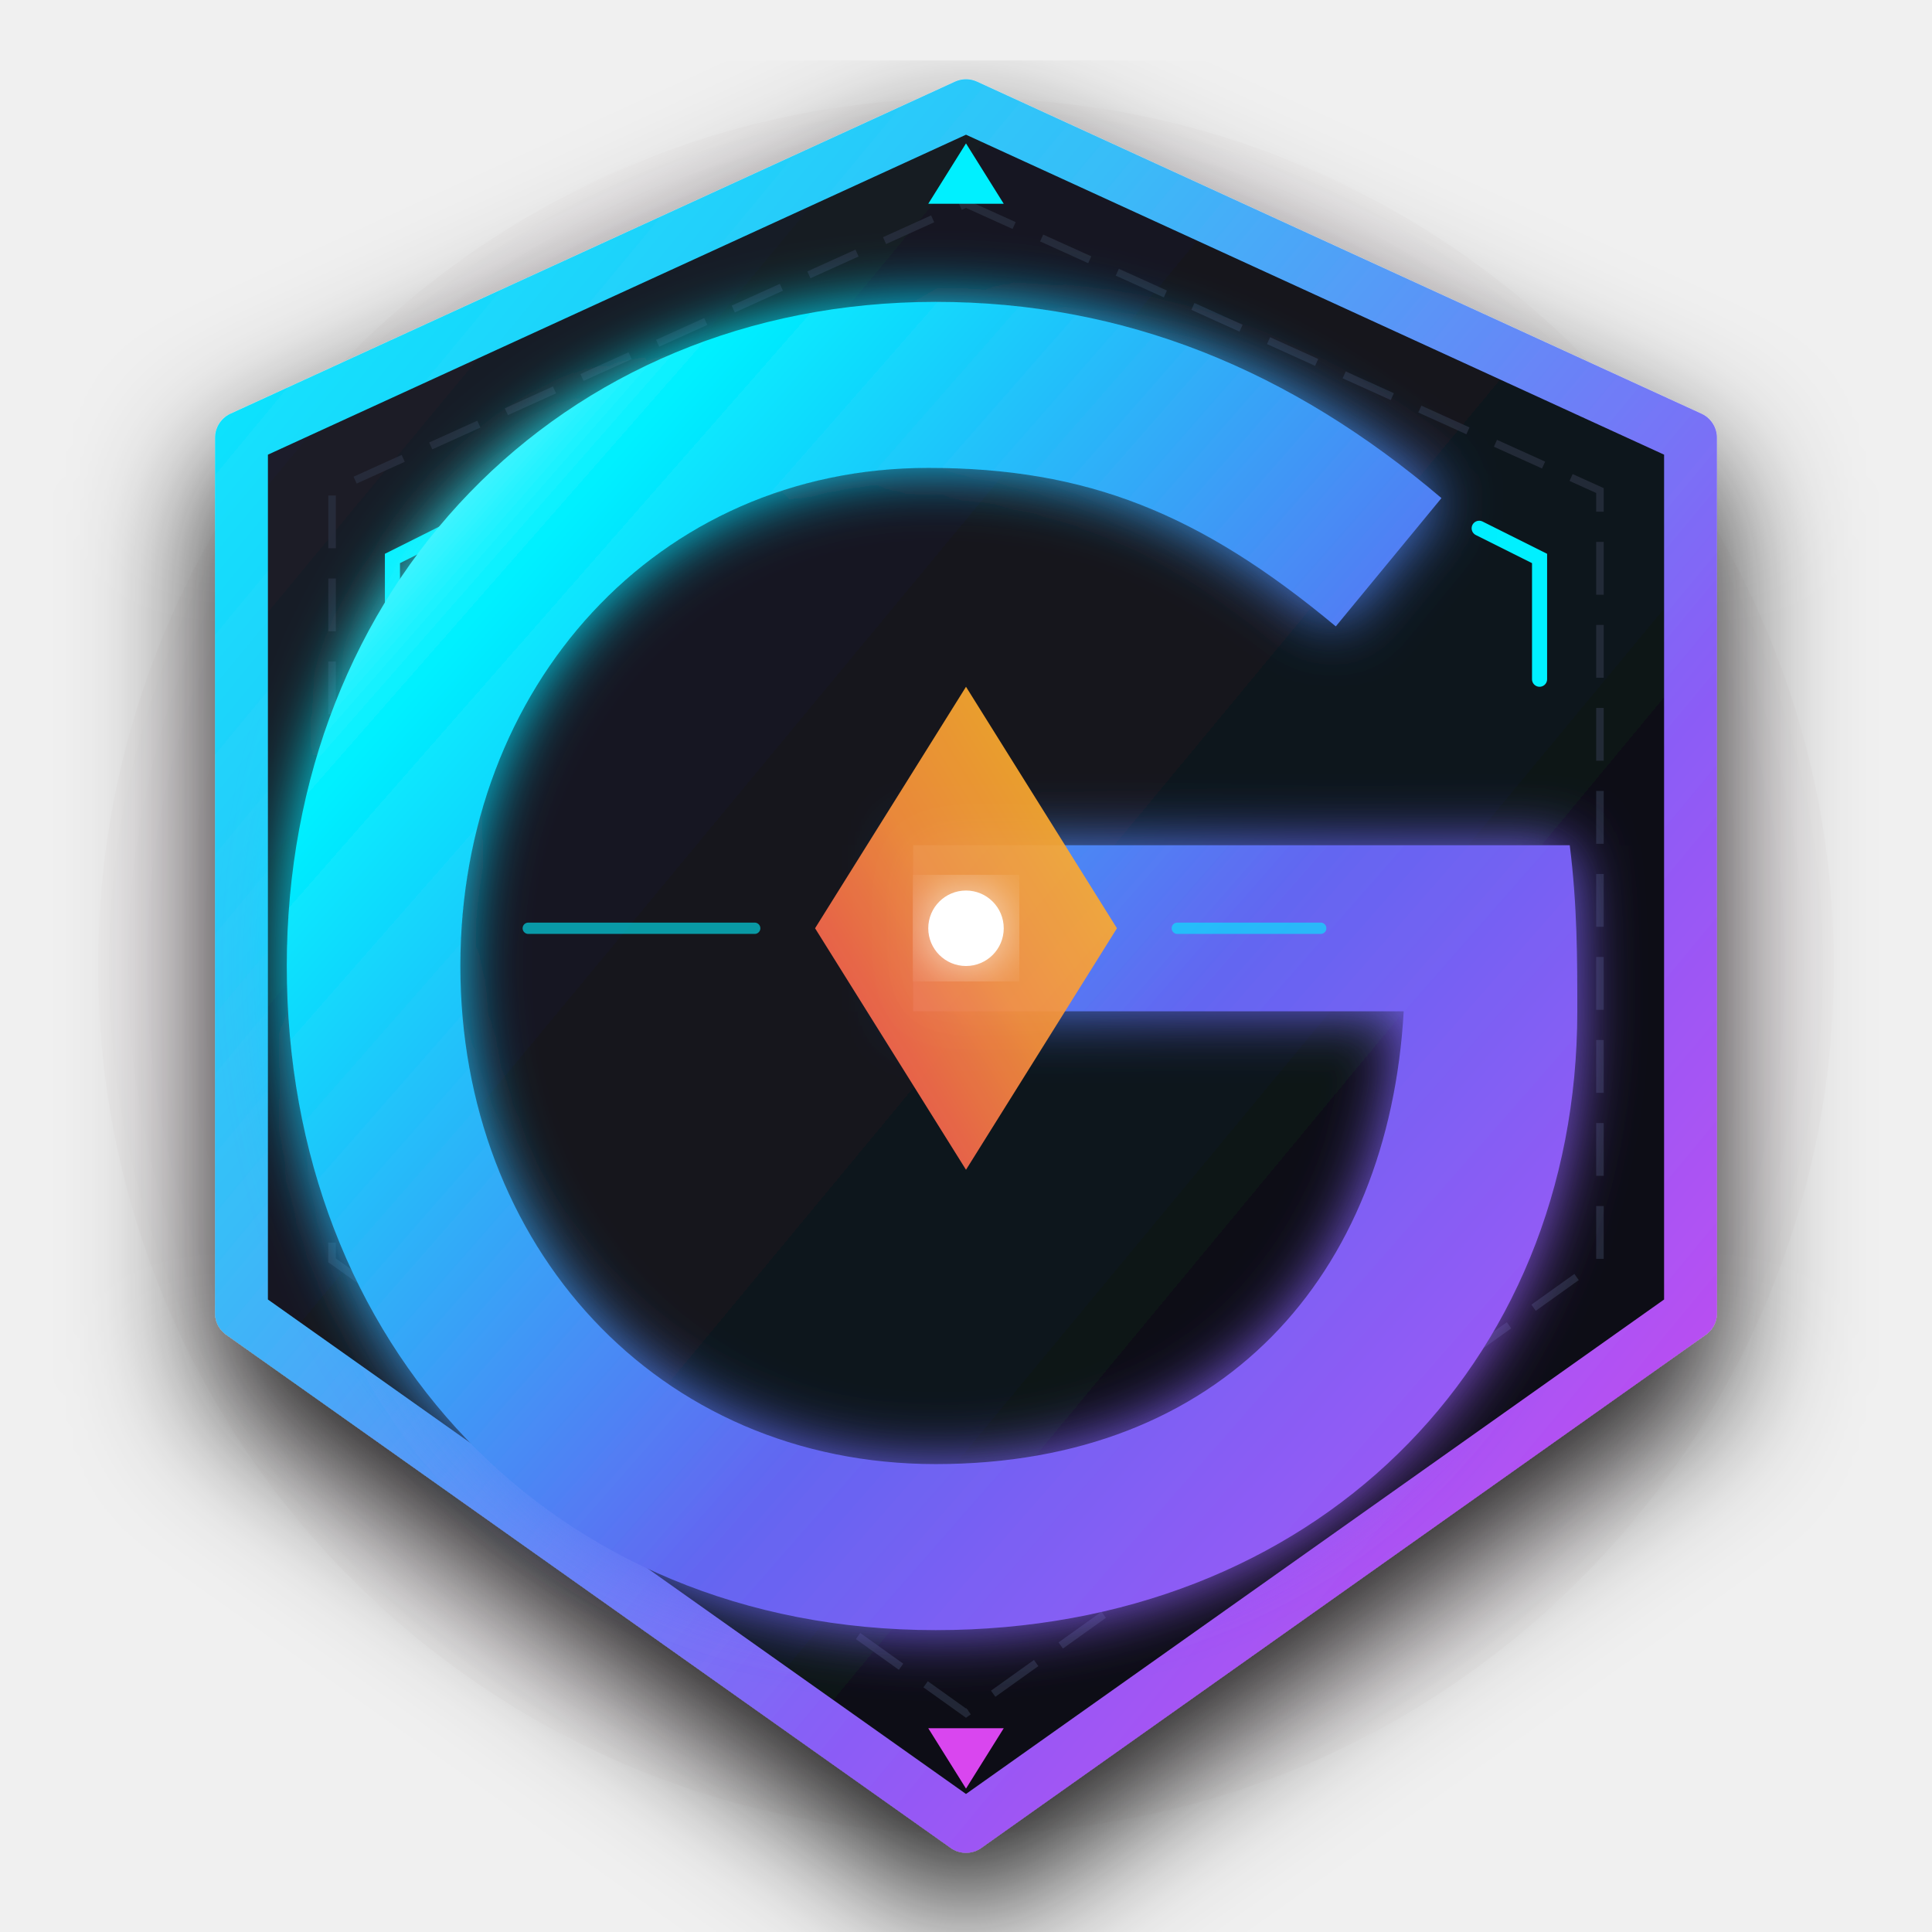
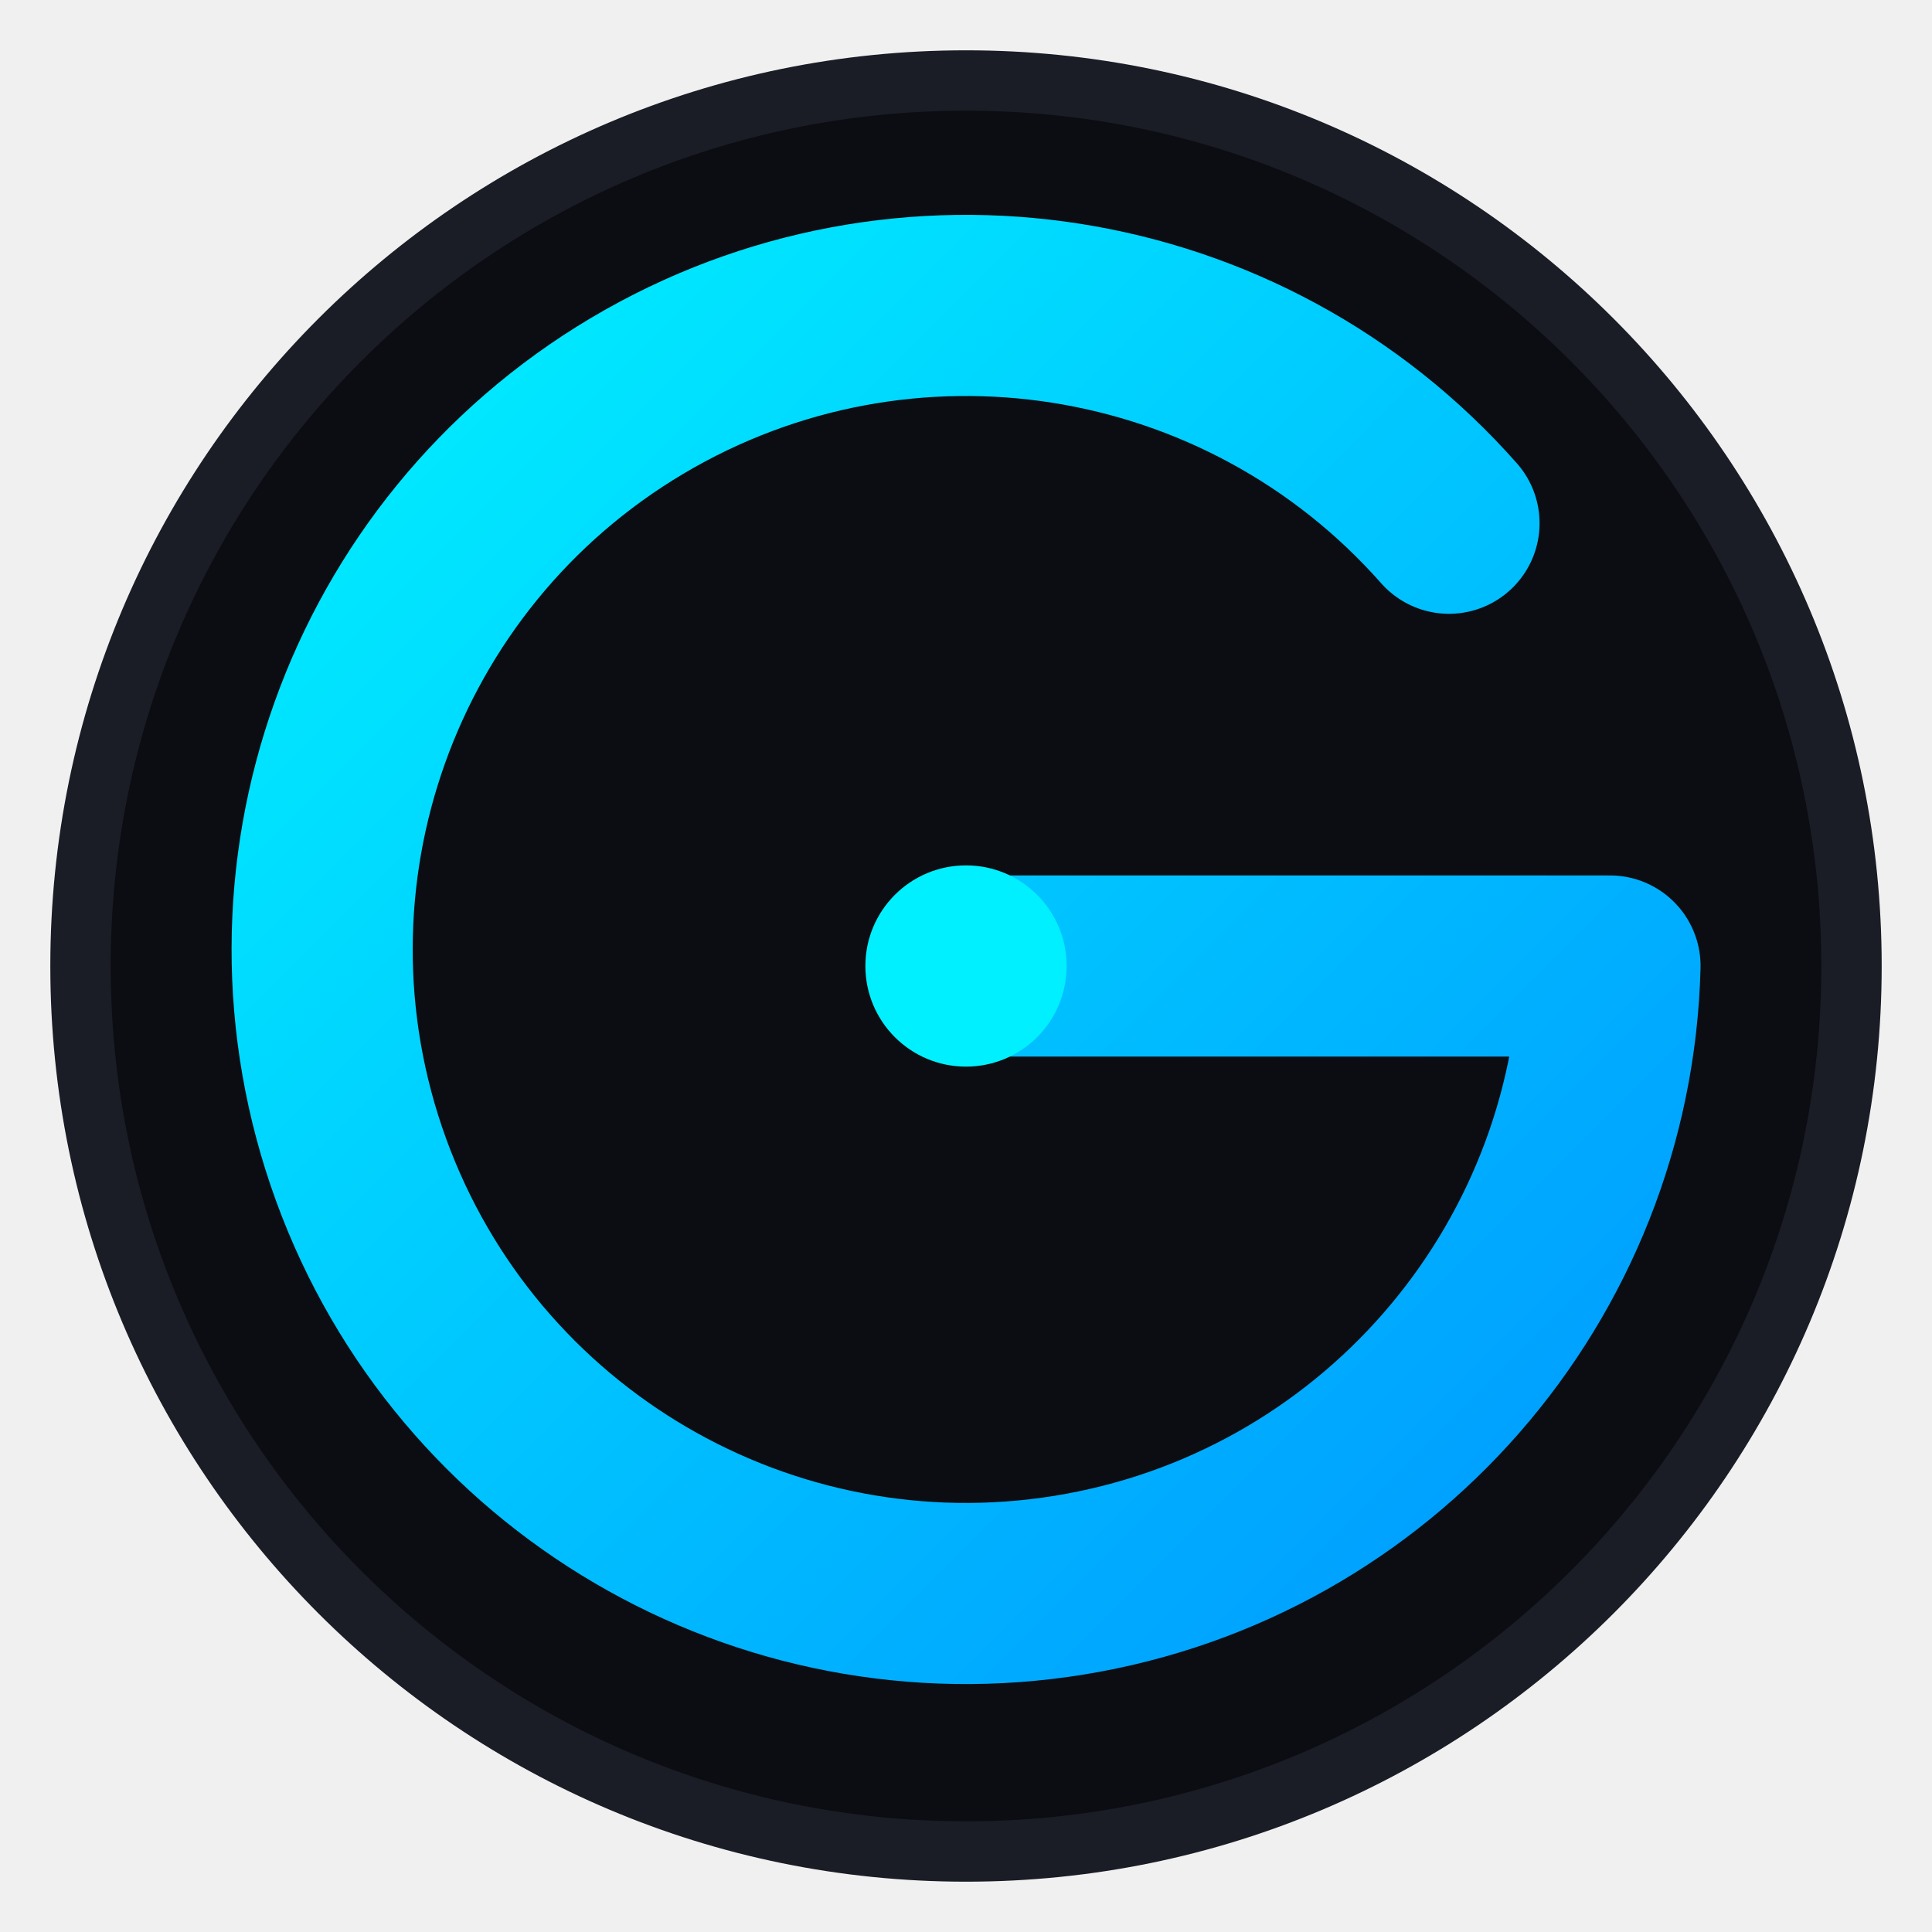
- <svg xmlns="http://www.w3.org/2000/svg" viewBox="0 0 512 512" width="100%" height="100%">
+ <svg xmlns="http://www.w3.org/2000/svg" viewBox="0 0 48 48" width="100%" height="100%">
  <defs>
-     <radialGradient id="apexAura" cx="50%" cy="50%" r="55%">
-       <stop offset="0%" stop-color="#00F0FF" stop-opacity="0.32" />
-       <stop offset="40%" stop-color="#7C3AED" stop-opacity="0.16" />
-       <stop offset="75%" stop-color="#EC4899" stop-opacity="0.05" />
-       <stop offset="100%" stop-color="#000000" stop-opacity="0" />
-     </radialGradient>
-     <linearGradient id="apexChassis" x1="0%" y1="0%" x2="100%" y2="100%">
-       <stop offset="0%" stop-color="#1E222D" />
-       <stop offset="35%" stop-color="#141720" />
-       <stop offset="75%" stop-color="#0E1017" />
-       <stop offset="100%" stop-color="#08090D" />
+     <linearGradient id="gLogitechCyan" x1="0%" y1="0%" x2="100%" y2="100%">
+       <stop offset="0%" stop-color="#00F0FF" />
+       <stop offset="100%" stop-color="#0099FF" />
    </linearGradient>
-     <linearGradient id="apexBorderBeam" x1="0%" y1="0%" x2="100%" y2="100%">
-       <stop offset="0%" stop-color="#00F0FF" />
-       <stop offset="32%" stop-color="#38BDF8" />
-       <stop offset="68%" stop-color="#8B5CF6" />
-       <stop offset="100%" stop-color="#D946EF" />
-     </linearGradient>
-     <linearGradient id="coreGlyphGrad" x1="0%" y1="0%" x2="100%" y2="90%">
-       <stop offset="0%" stop-color="#FFFFFF" />
-       <stop offset="20%" stop-color="#00F0FF" />
-       <stop offset="65%" stop-color="#6366F1" />
-       <stop offset="100%" stop-color="#A855F7" />
-     </linearGradient>
-     <linearGradient id="shardPrism" x1="0%" y1="100%" x2="100%" y2="0%">
-       <stop offset="0%" stop-color="#F43F5E" />
-       <stop offset="50%" stop-color="#FB923C" />
-       <stop offset="100%" stop-color="#FBBF24" />
-     </linearGradient>
-     <filter id="neonGlow" x="-20%" y="-20%" width="140%" height="140%">
-       <feGaussianBlur stdDeviation="8" result="blur" />
-       <feMerge>
-         <feMergeNode in="blur" />
-         <feMergeNode in="SourceGraphic" />
-       </feMerge>
-     </filter>
-     <filter id="chassisShadow" x="-25%" y="-20%" width="150%" height="150%">
-       <feDropShadow dx="0" dy="16" stdDeviation="18" flood-color="#000000" flood-opacity="0.9" />
-     </filter>
  </defs>
-   <circle cx="256" cy="256" r="230" fill="url(#apexAura)" />
-   <polygon points="256,28 448,116 448,348 256,484 64,348 64,116" fill="url(#apexChassis)" stroke="url(#apexBorderBeam)" stroke-width="14" stroke-linejoin="round" filter="url(#chassisShadow)" />
-   <polygon points="256,54 424,130 424,334 256,454 88,334 88,130" fill="none" stroke="#2A3040" stroke-width="2" stroke-dasharray="14,8" opacity="0.75" />
-   <path d="M 120,140 L 104,148 L 104,180" fill="none" stroke="#00F0FF" stroke-width="4" stroke-linecap="round" />
-   <path d="M 392,140 L 408,148 L 408,180" fill="none" stroke="#00F0FF" stroke-width="4" stroke-linecap="round" />
-   <path d="M 104,284 L 104,316 L 120,324" fill="none" stroke="#8B5CF6" stroke-width="4" stroke-linecap="round" />
-   <path d="M 408,284 L 408,316 L 392,324" fill="none" stroke="#8B5CF6" stroke-width="4" stroke-linecap="round" />
-   <path d="M 354,166             C 318,136 288,124 246,124             C 174,124 122,182 122,256             C 122,330 174,388 248,388             C 324,388 368,338 372,268             L 242,268             L 242,224             L 416,224             C 418,240 418,254 418,268             C 418,362 348,432 248,432             C 146,432 76,356 76,256             C 76,156 148,80 248,80             C 298,80 342,98 382,132             Z" fill="url(#coreGlyphGrad)" filter="url(#neonGlow)" />
-   <polygon points="256,182 296,246 256,310 216,246" fill="url(#shardPrism)" opacity="0.92" />
-   <circle cx="256" cy="246" r="10" fill="#FFFFFF" filter="url(#neonGlow)" />
-   <line x1="140" y1="246" x2="200" y2="246" stroke="#00F0FF" stroke-width="3" stroke-linecap="round" opacity="0.6" />
-   <line x1="312" y1="246" x2="350" y2="246" stroke="#00F0FF" stroke-width="3" stroke-linecap="round" opacity="0.6" />
-   <polygon points="256,38 266,54 246,54" fill="#00F0FF" />
-   <polygon points="256,474 246,458 266,458" fill="#D946EF" />
+   <circle cx="24" cy="24" r="22" fill="#0C0D12" stroke="#1A1D26" stroke-width="1.5" />
+   <path d="M 36,13 A 16,16 0 1 0 40,24 H 25" fill="none" stroke="url(#gLogitechCyan)" stroke-width="4.5" stroke-linecap="round" stroke-linejoin="round" />
+   <circle cx="24" cy="24" r="2.5" fill="#00F0FF" />
</svg>
